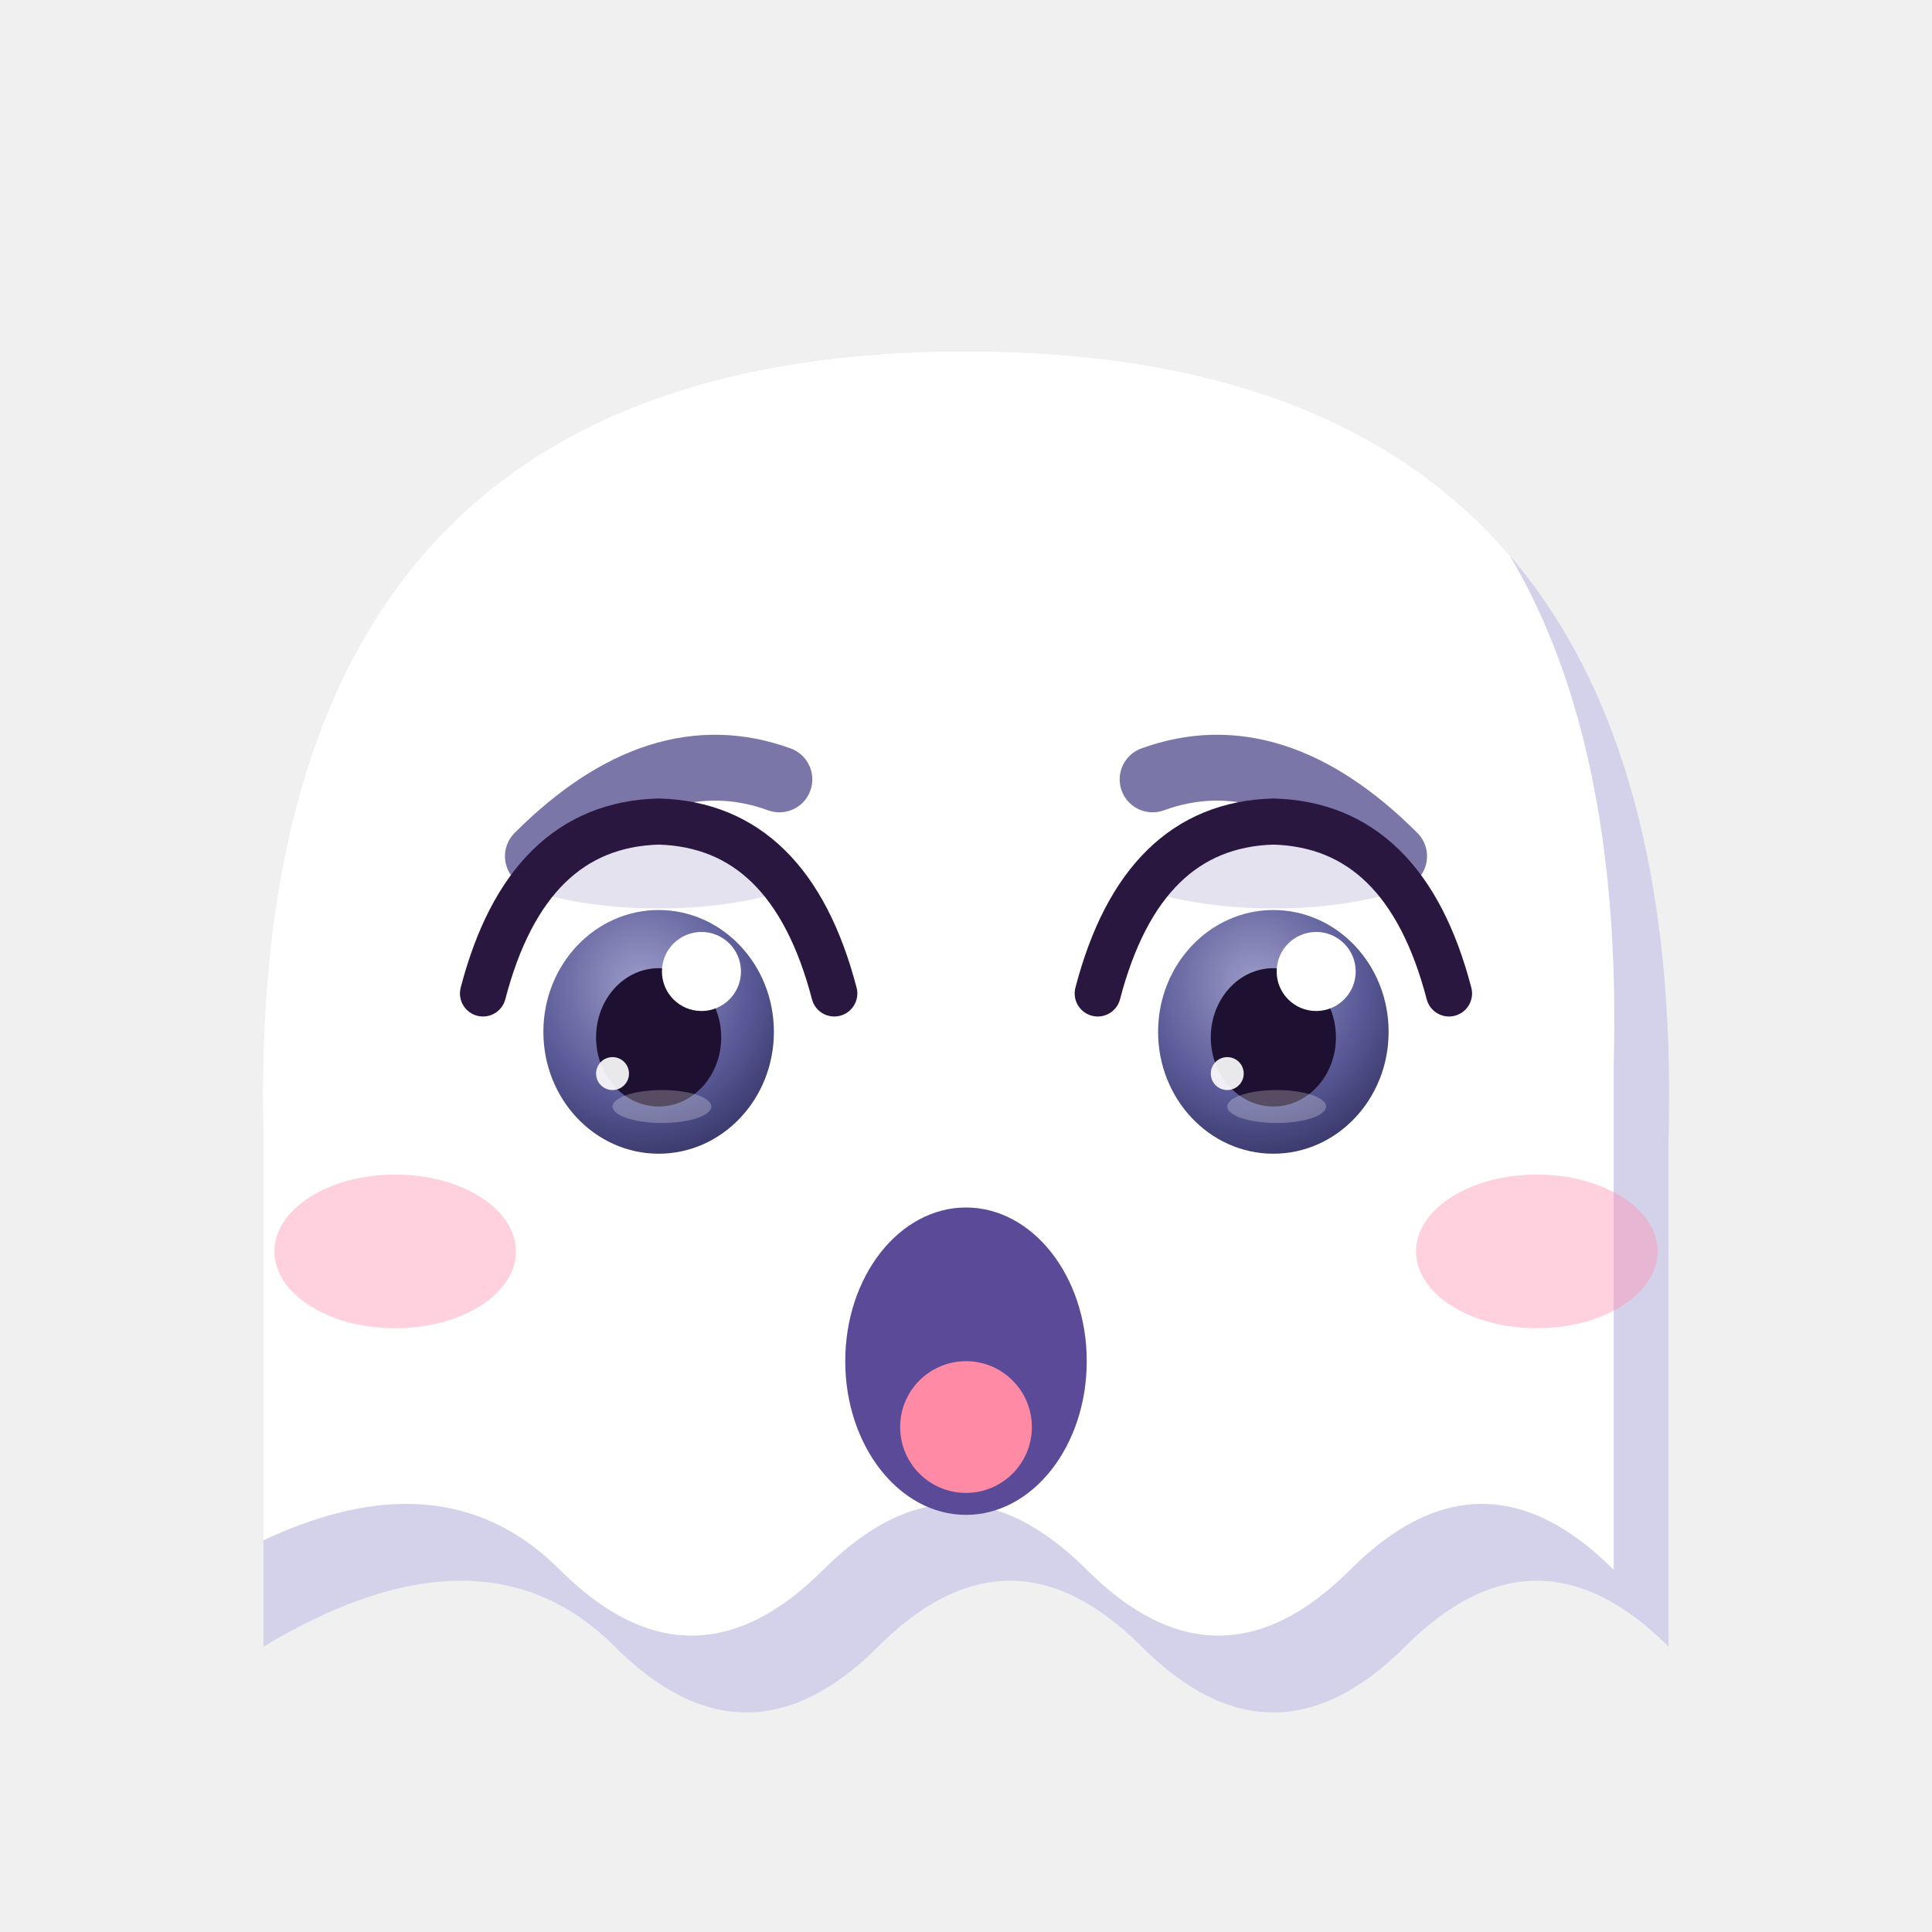
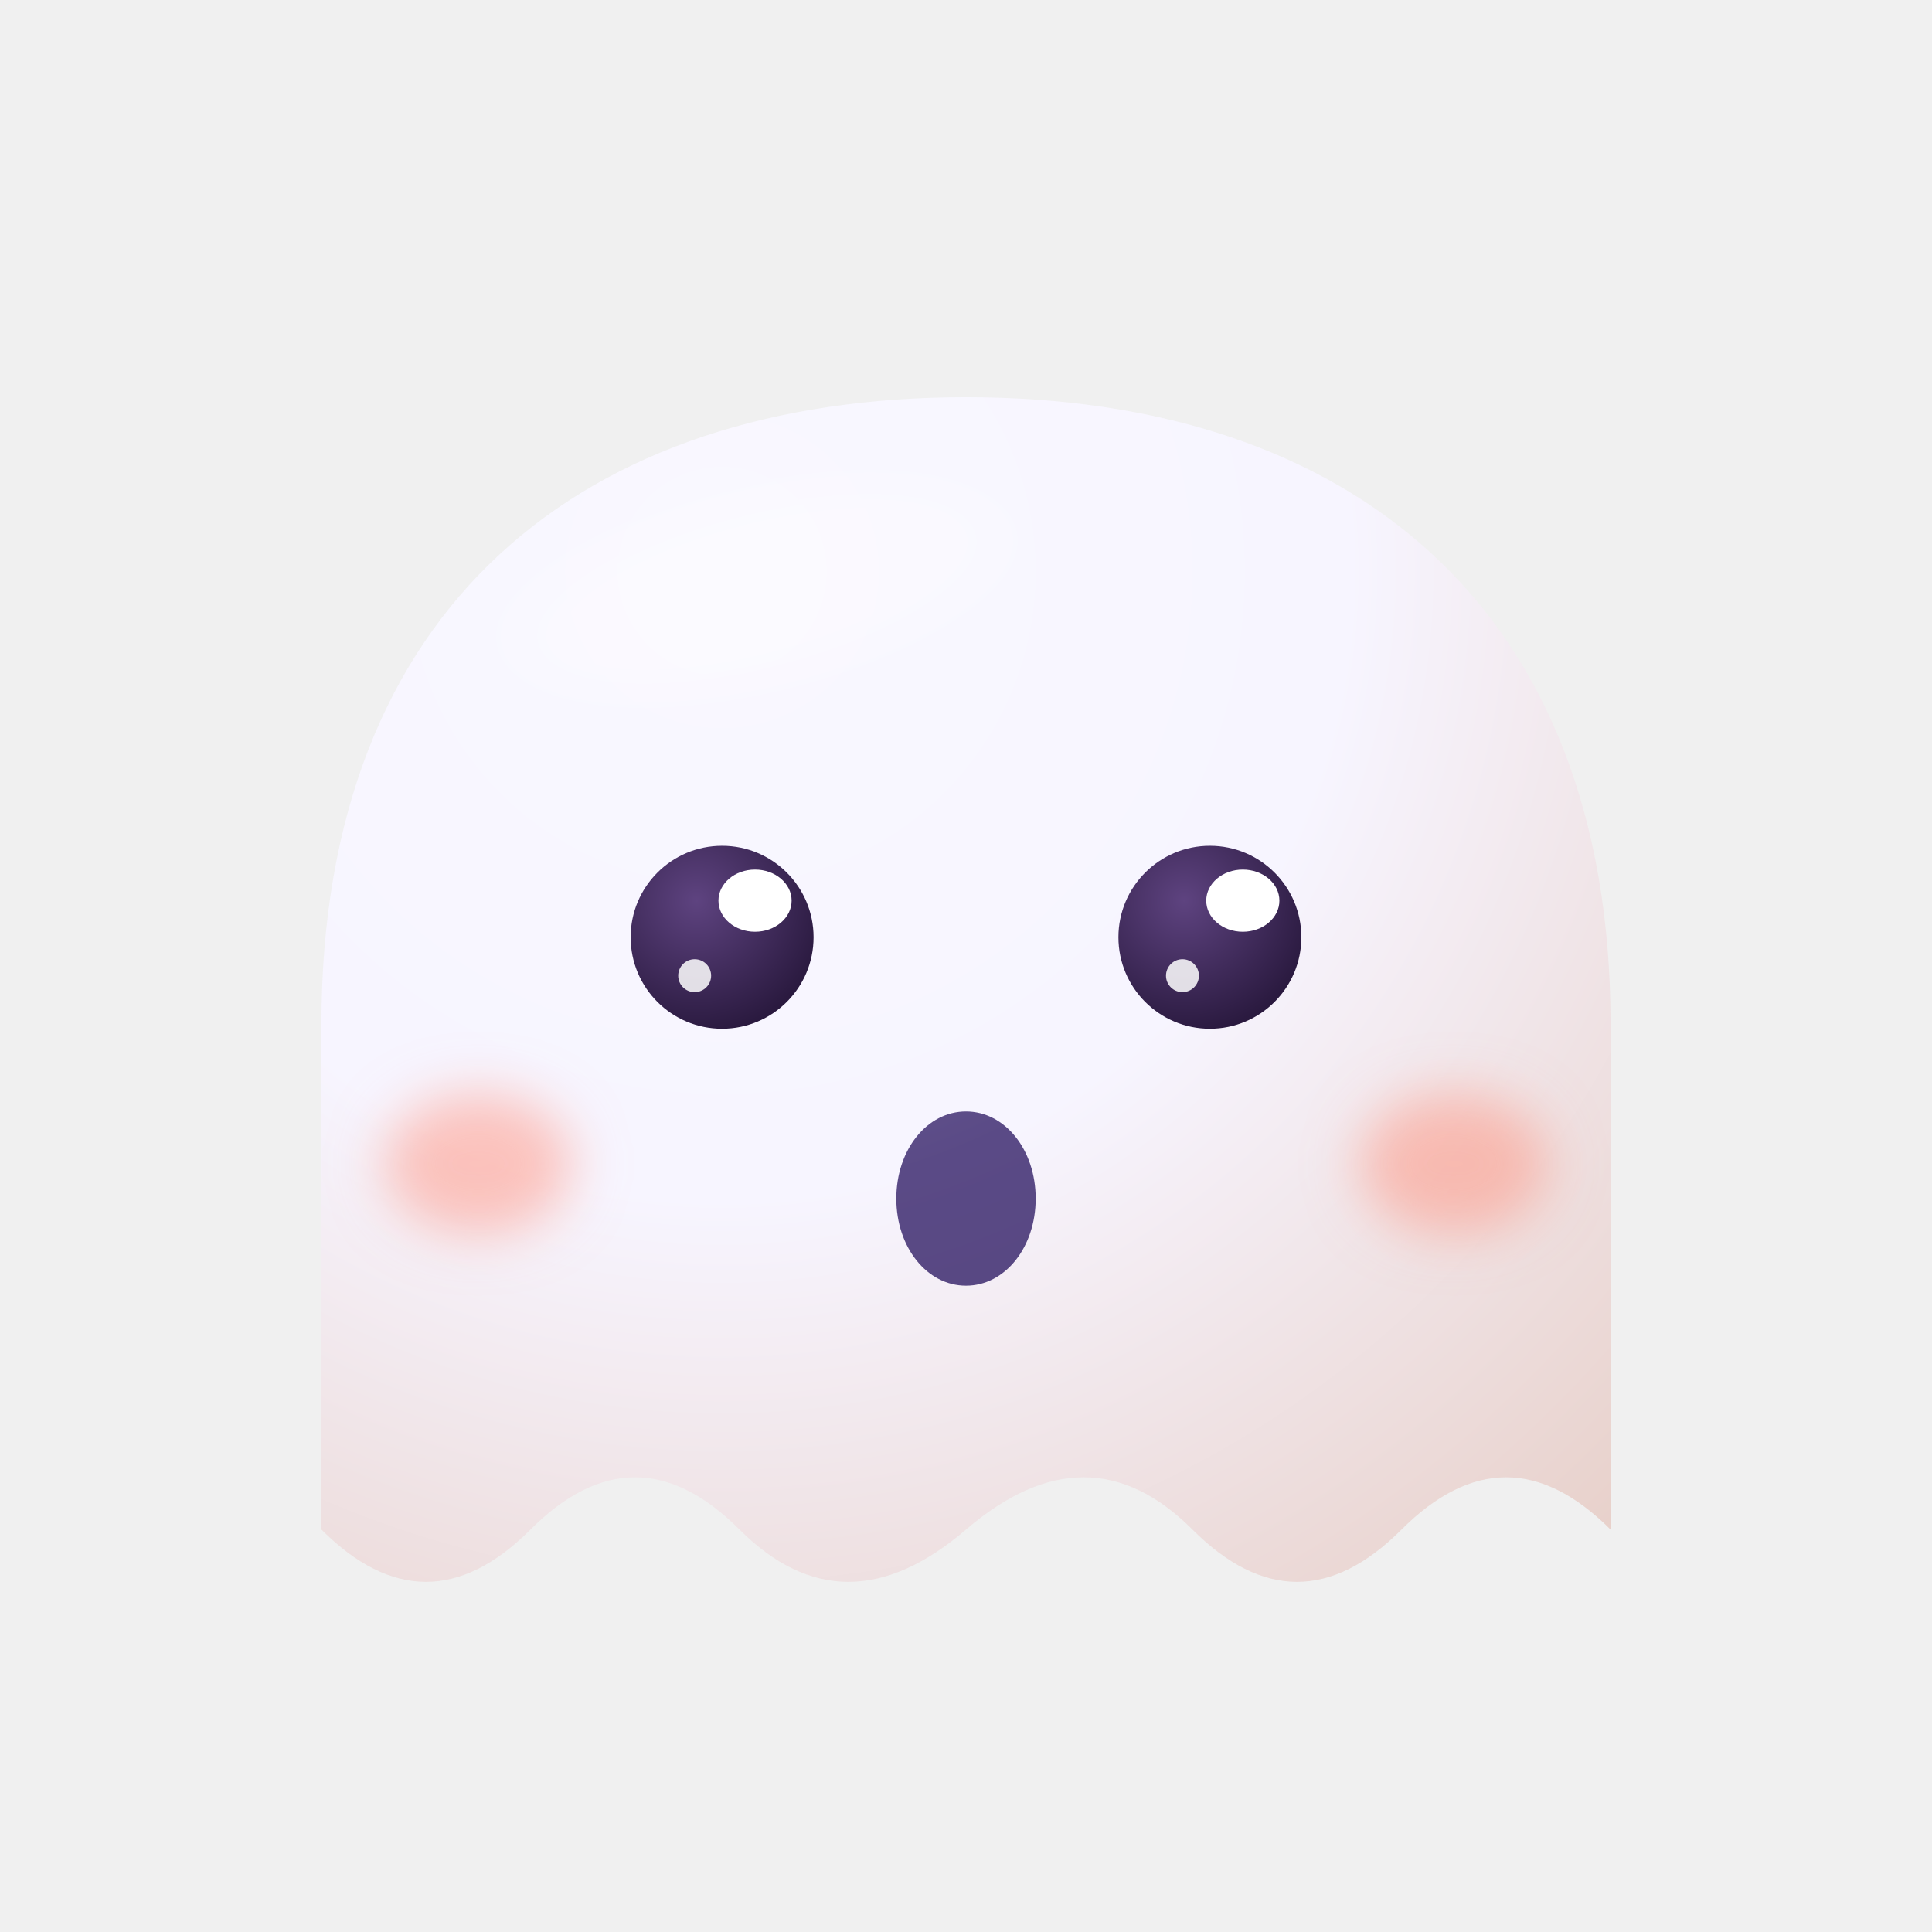
<svg xmlns="http://www.w3.org/2000/svg" viewBox="12 8 176 176">
-   <g transform="translate(100 106) scale(1) translate(-100 -106)">
-     <clipPath id="k173">
-       <path d="M36 112 Q34 40 100 40 Q166 40 164 112 L164 158 Q152 146 140 158 Q128 170 116 158 Q104 146 92 158 Q80 170 68 158 Q56 146 36 158Z" />
-     </clipPath>
-     <path d="M36 112 Q34 40 100 40 Q166 40 164 112 L164 158 Q152 146 140 158 Q128 170 116 158 Q104 146 92 158 Q80 170 68 158 Q56 146 36 158Z" fill="#D4D2EA" />
-     <g clip-path="url(#k173)">
-       <path d="M36 112 Q34 40 100 40 Q166 40 164 112 L164 158 Q152 146 140 158 Q128 170 116 158 Q104 146 92 158 Q80 170 68 158 Q56 146 36 158Z" fill="#FFFFFF" transform="translate(-5 -7)" />
-     </g>
-     <path d="M61 86 Q72 75 83 79" stroke="#7B76A8" stroke-width="6" fill="none" stroke-linecap="round" />
-     <path d="M139 86 Q128 75 117 79" stroke="#7B76A8" stroke-width="6" fill="none" stroke-linecap="round" />
-     <radialGradient id="k174" cx=".42" cy=".3" r=".85">
-       <stop offset="0" stop-color="#9B9BC8" />
-       <stop offset=".55" stop-color="#5A5A98" />
-       <stop offset="1" stop-color="#2A2A58" />
+   <defs>
+     <radialGradient id="g0" gradientUnits="userSpaceOnUse" cx="72" cy="58" r="160">
+       <stop offset="0" stop-color="#f9f8ff" />
+       <stop offset=".45" stop-color="#F7F5FF" />
+       <stop offset="1" stop-color="#e6ccc4" />
    </radialGradient>
-     <clipPath id="k175">
-       <ellipse cx="72" cy="100" rx="15" ry="16.5" />
-     </clipPath>
-     <ellipse cx="72" cy="100" rx="15" ry="16.5" fill="#fff" />
-     <g clip-path="url(#k175)">
-       <ellipse cx="72" cy="83.83" rx="18" ry="6.93" fill="#C5BEDC" opacity=".45" />
-       <ellipse cx="72" cy="102" rx="10.5" ry="11.1" fill="url(#k174)" />
-       <ellipse cx="72" cy="102.5" rx="5.7" ry="6.3" fill="#1E1030" />
-       <ellipse cx="75.9" cy="96.5" rx="3.6" ry="3.6" fill="#fff" />
-       <ellipse cx="67.8" cy="105.8" rx="1.5" ry="1.5" fill="#fff" opacity=".9" />
-       <ellipse cx="72.3" cy="108.8" rx="4.5" ry="1.5" fill="#fff" opacity=".25" />
-     </g>
-     <path d="M56 98.5 Q60 83.17 72 82.84 Q84 83.17 88 98.5" stroke="#2A1740" stroke-width="4.2" fill="none" stroke-linecap="round" />
-     <radialGradient id="k176" cx=".42" cy=".3" r=".85">
-       <stop offset="0" stop-color="#9B9BC8" />
-       <stop offset=".55" stop-color="#5A5A98" />
-       <stop offset="1" stop-color="#2A2A58" />
+     <filter id="bl" x="-30%" y="-60%" width="160%" height="220%">
+       <feGaussianBlur stdDeviation="3.4" />
+     </filter>
+     <filter id="bb" x="-40%" y="-60%" width="180%" height="220%">
+       <feGaussianBlur stdDeviation="3" />
+     </filter>
+     <radialGradient id="e1" cx=".36" cy=".3" r=".9">
+       <stop offset="0" stop-color="#5E4380" />
+       <stop offset="1" stop-color="#1E1030" />
    </radialGradient>
-     <clipPath id="k177">
-       <ellipse cx="128" cy="100" rx="15" ry="16.5" />
-     </clipPath>
-     <ellipse cx="128" cy="100" rx="15" ry="16.5" fill="#fff" />
-     <g clip-path="url(#k177)">
-       <ellipse cx="128" cy="83.83" rx="18" ry="6.93" fill="#C5BEDC" opacity=".45" />
-       <ellipse cx="128" cy="102" rx="10.5" ry="11.1" fill="url(#k176)" />
-       <ellipse cx="128" cy="102.5" rx="5.7" ry="6.3" fill="#1E1030" />
-       <ellipse cx="131.9" cy="96.5" rx="3.6" ry="3.6" fill="#fff" />
-       <ellipse cx="123.8" cy="105.8" rx="1.5" ry="1.5" fill="#fff" opacity=".9" />
-       <ellipse cx="128.3" cy="108.8" rx="4.5" ry="1.5" fill="#fff" opacity=".25" />
-     </g>
-     <path d="M112 98.5 Q116 83.17 128 82.84 Q140 83.17 144 98.5" stroke="#2A1740" stroke-width="4.2" fill="none" stroke-linecap="round" />
-     <ellipse cx="100" cy="132" rx="11" ry="14" fill="#5B4A98" />
-     <ellipse cx="100" cy="138" rx="6" ry="6" fill="#FF8AA6" />
-     <ellipse cx="48" cy="122" rx="11" ry="7" fill="#FF8FB0" opacity=".42" />
-     <ellipse cx="152" cy="122" rx="11" ry="7" fill="#FF8FB0" opacity=".42" />
+     <radialGradient id="e2" cx=".36" cy=".3" r=".9">
+       <stop offset="0" stop-color="#5E4380" />
+       <stop offset="1" stop-color="#1E1030" />
+     </radialGradient>
+     <radialGradient id="g3" gradientUnits="userSpaceOnUse" cx="72" cy="58" r="160">
+       <stop offset="0" stop-color="#8c80aa" />
+       <stop offset=".45" stop-color="#5A4A86" />
+       <stop offset="1" stop-color="#4f3d73" />
+     </radialGradient>
+   </defs>
+   <g transform="translate(100 96) scale(0.7935) translate(-100 -103.3)">
+     <path d="M26 110 C26 62 56 38 100 38 C144 38 174 62 174 110 L174 168 Q162 156 150 168 Q138 180 126 168 Q114 156 100 168 Q86 180 74 168 Q62 156 50 168 Q38 180 26 168Z" fill="url(#g0)" />
+     <ellipse cx="76" cy="60" rx="28" ry="10" fill="#fff" opacity=".3" filter="url(#bl)" transform="rotate(-14 76 60)" />
+     <ellipse cx="44" cy="126" rx="10.8" ry="8.1" fill="#FF8F7A" opacity=".5" filter="url(#bb)" />
+     <ellipse cx="156" cy="126" rx="10.8" ry="8.1" fill="#FF8F7A" opacity=".5" filter="url(#bb)" />
+     <circle cx="72" cy="100" r="10.5" fill="url(#e1)" />
+     <ellipse cx="75.78" cy="95.8" rx="4.2" ry="3.57" fill="#fff" />
+     <circle cx="68.85" cy="104.41" r="1.89" fill="#fff" opacity=".85" />
+     <circle cx="128" cy="100" r="10.5" fill="url(#e2)" />
+     <ellipse cx="131.78" cy="95.8" rx="4.2" ry="3.57" fill="#fff" />
+     <circle cx="124.85" cy="104.41" r="1.89" fill="#fff" opacity=".85" />
+     <path d="M92 130 C92 124.4 95.52 120 100 120 C104.48 120 108 124.4 108 130 C108 135.6 104.48 140 100 140 C95.52 140 92 135.6 92 130Z" fill="url(#g3)" />
  </g>
</svg>
